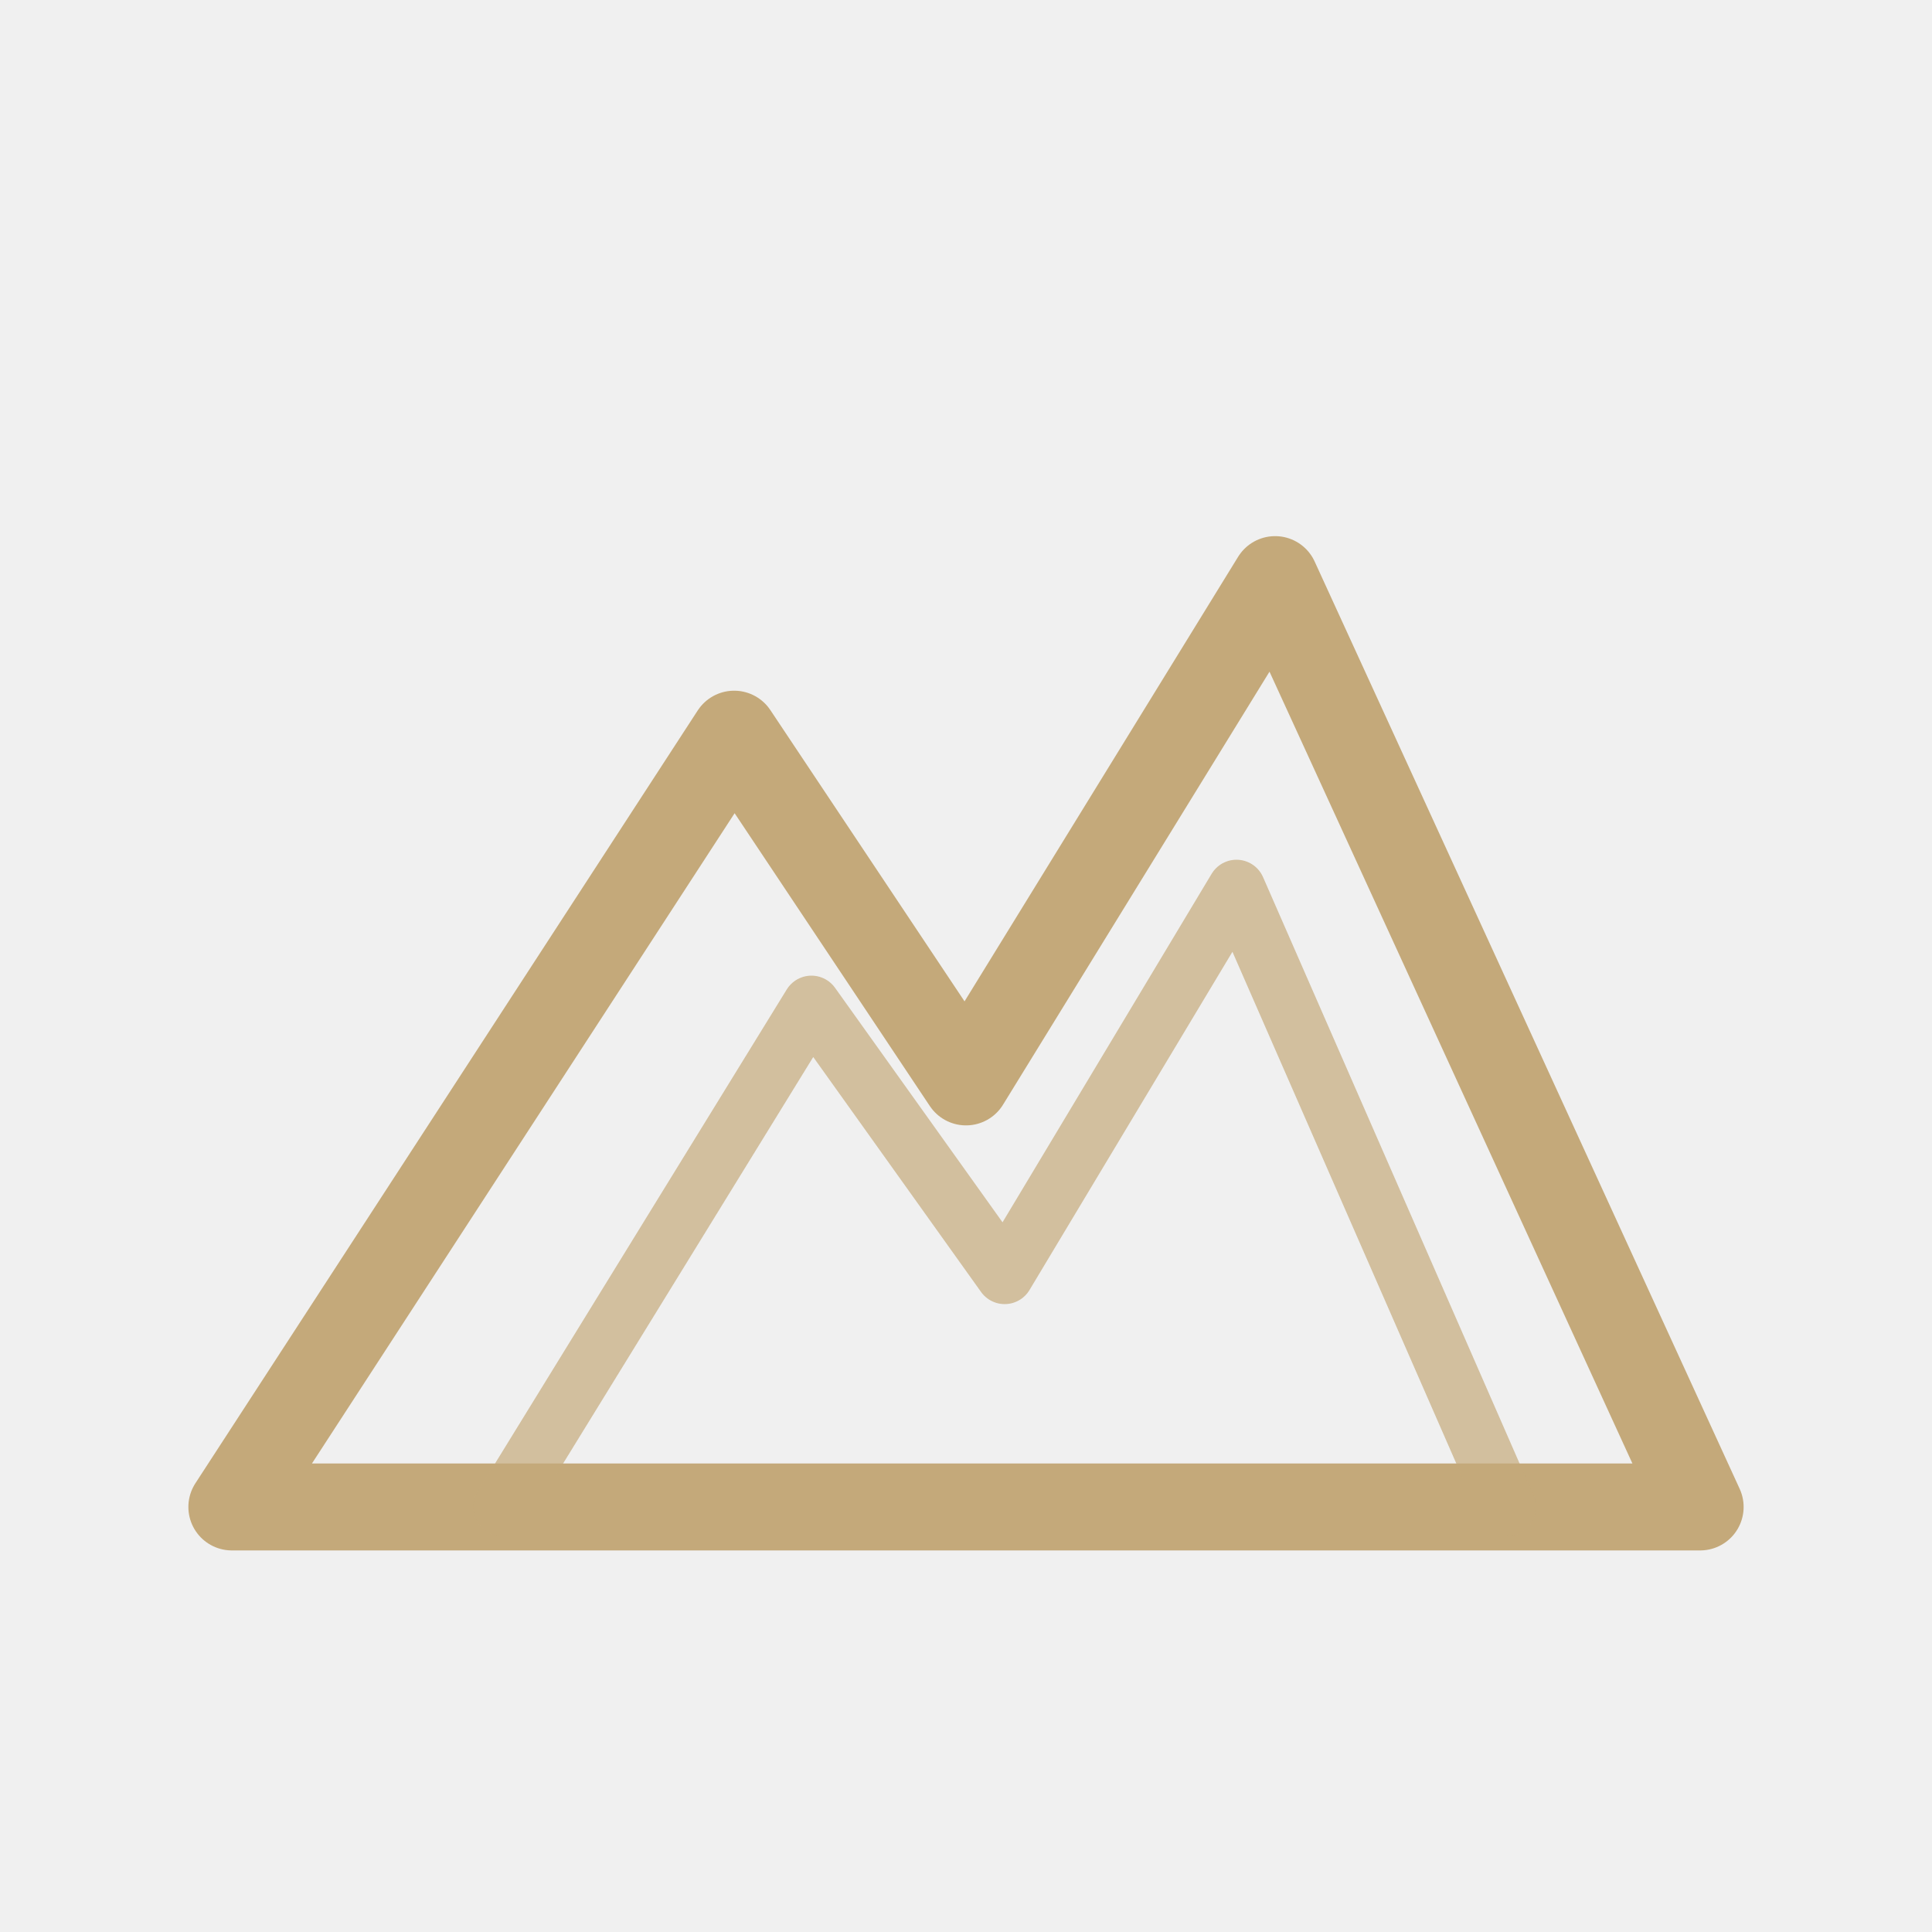
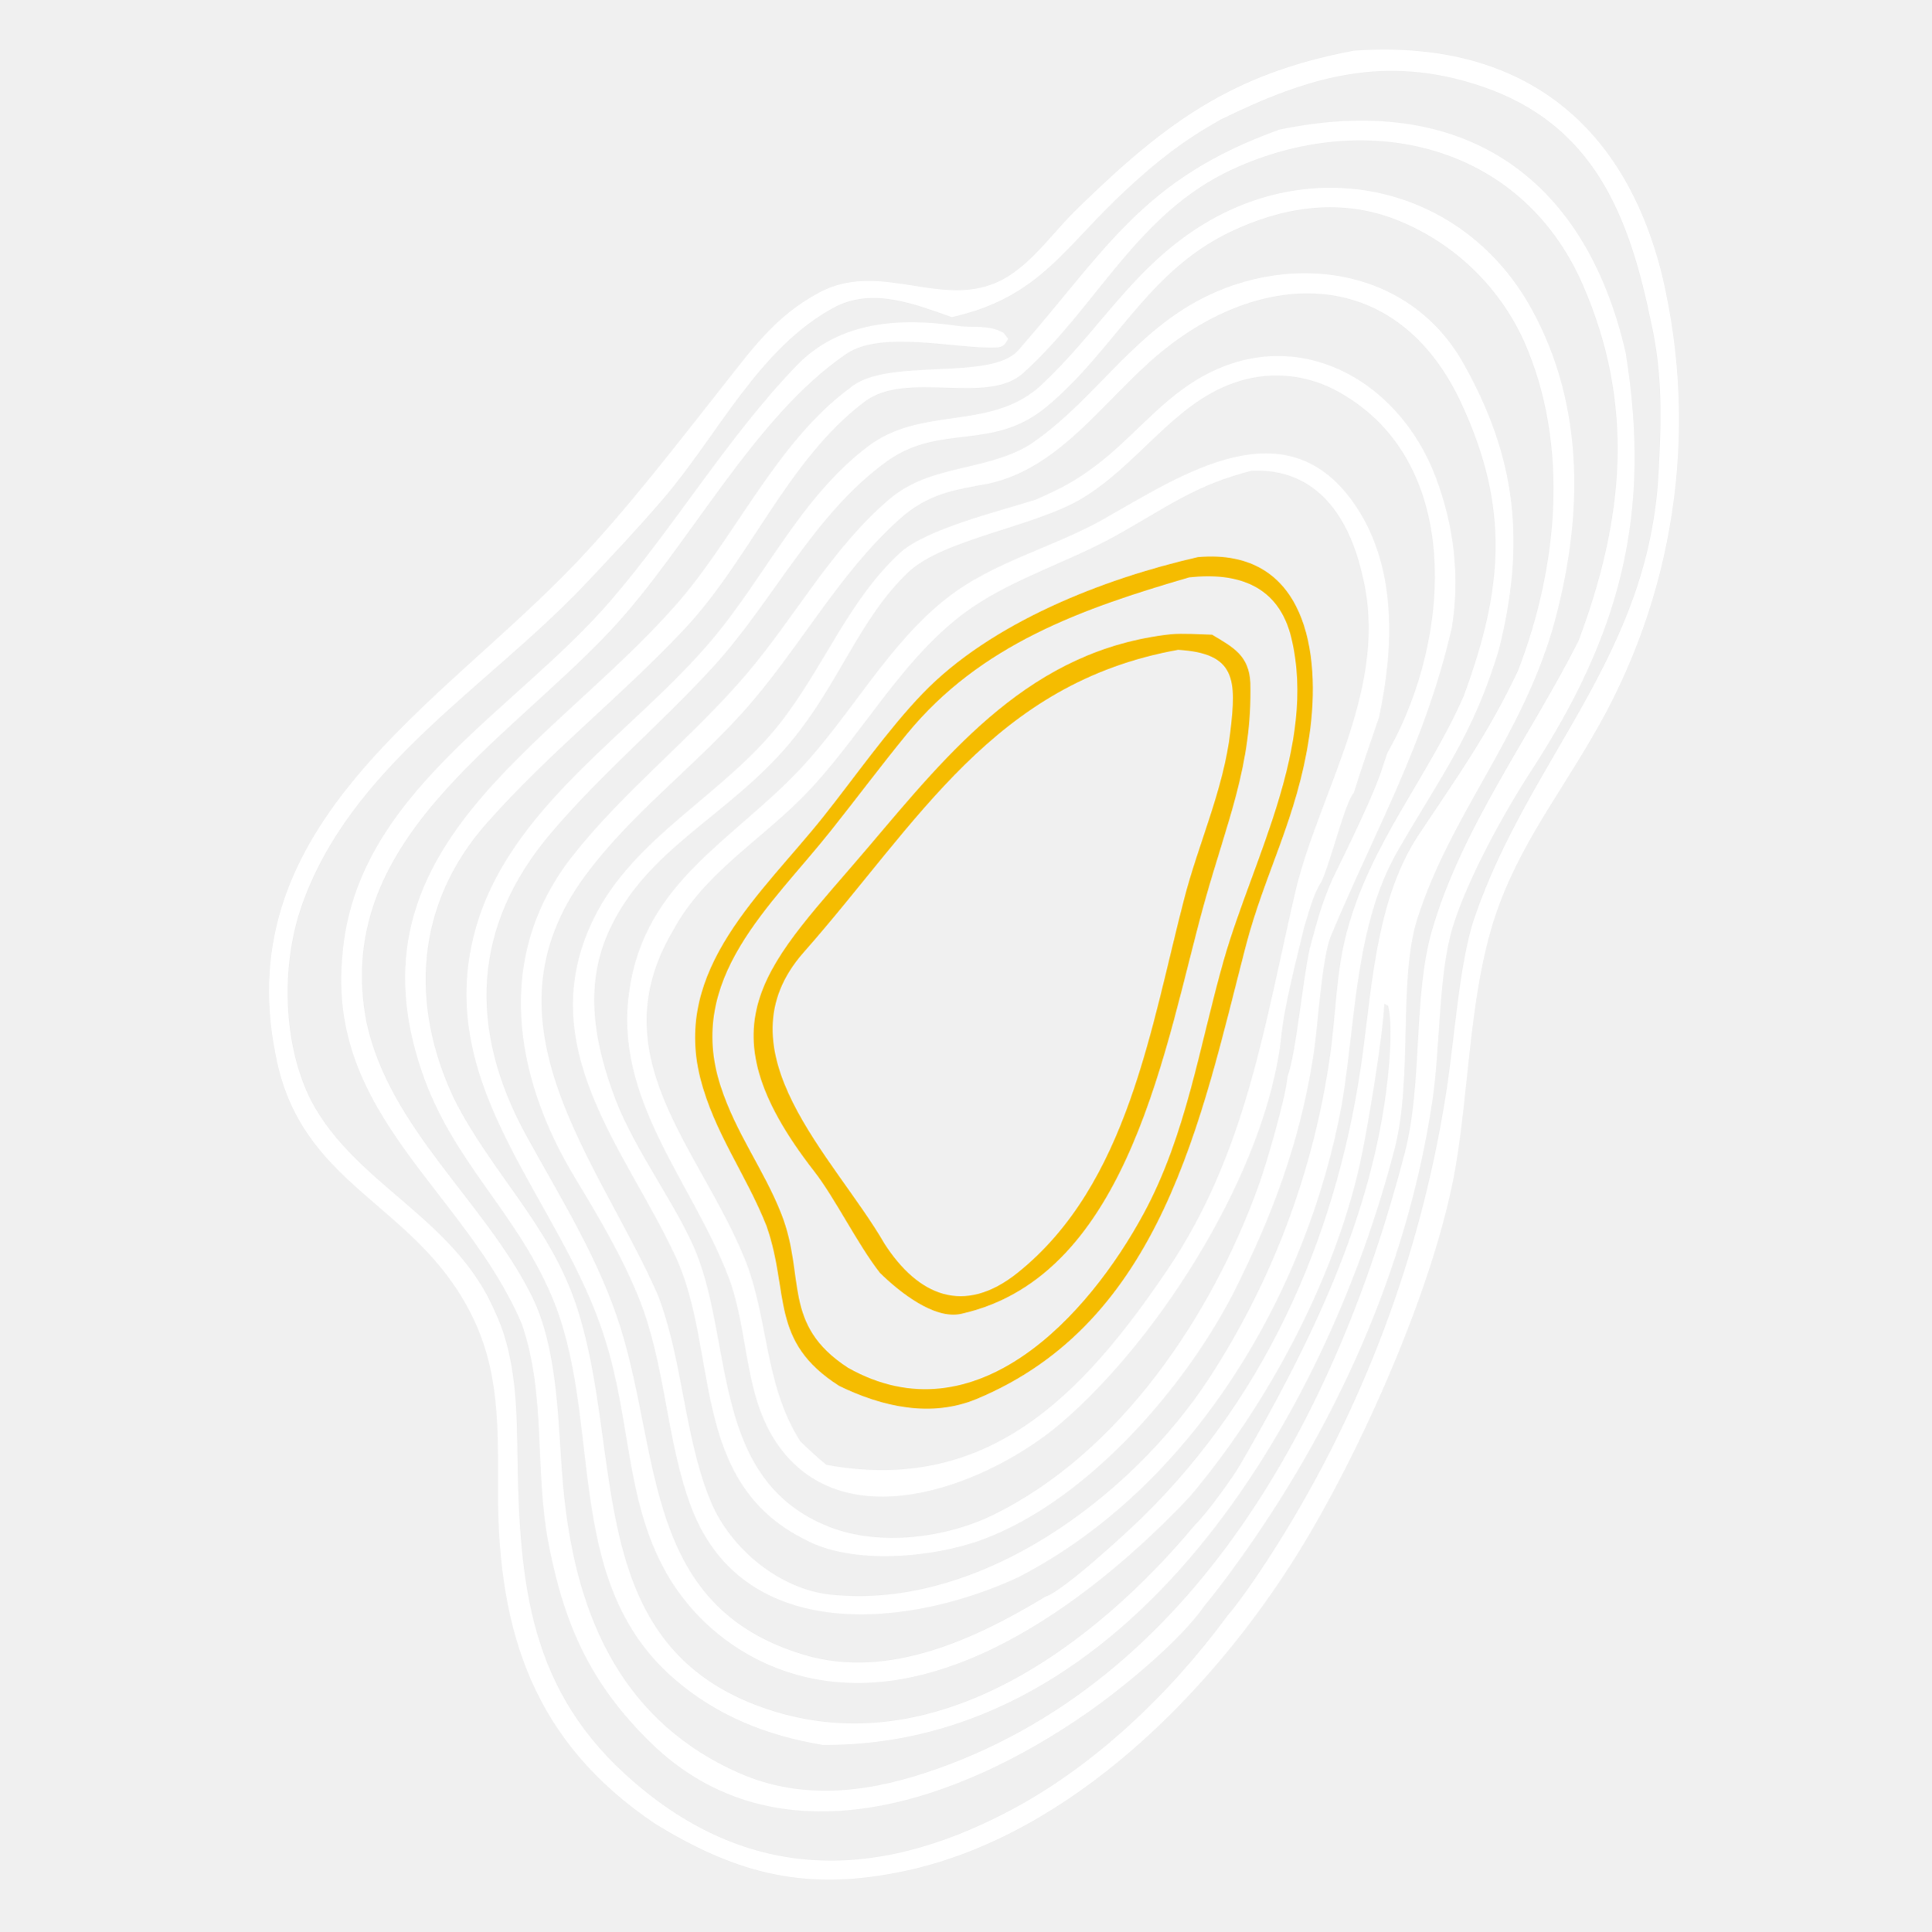
- <svg xmlns="http://www.w3.org/2000/svg" viewBox="0 0 100 100" role="img" aria-label="Terrain mountain mark — layered ridgelines in gold">
-   <path d="M 12 78 L 38 38 L 50 56 L 66 30 L 88 78 Z" fill="none" stroke="#C4A97A" stroke-width="4.5" stroke-linejoin="round" stroke-linecap="round" />
-   <path d="M 26 78 L 42 52 L 52 66 L 64 46 L 78 78 Z" fill="none" stroke="#C4A97A" stroke-width="3" stroke-linejoin="round" stroke-linecap="round" opacity="0.7" />
+ <svg xmlns="http://www.w3.org/2000/svg" viewBox="47 735 580 580" role="img" aria-label="Terrain topographic mark — concentric ivory contours with a gold inner reading">
+   <path d="M 453.529 750.234 C 502.404 746.702 534.614 770.605 546.237 817.947 C 557.329 864.99 549.835 914.5 525.316 956.152 C 513.851 976.045 500.95 992.129 494.512 1015.19 C 488.308 1037.41 487.964 1063.43 484.116 1085.68 C 478.004 1121.03 455.609 1171.26 436.652 1201.73 C 410.829 1243.24 368.478 1286.01 319.474 1296.74 C 289.982 1303.2 268.974 1298.26 243.544 1282.59 C 207.535 1258.2 196.577 1225.7 196.552 1183.38 C 196.54 1163.99 197.255 1146.48 188.127 1128.94 C 170.976 1095.71 137.121 1091.34 129.739 1051.61 C 115.886 982.249 179.29 946.857 220.046 903.99 C 235.388 887.852 249.908 868.88 263.772 851.346 C 272.8 839.928 279.774 829.929 293.067 822.835 C 312.372 812.532 331.672 829.611 350.092 817.794 C 358.29 812.508 363.995 803.892 371.029 797.22 C 397.53 771.413 417.316 757.084 453.529 750.234 z M 332.86 830.221 C 321.797 826.377 309.436 821.301 297.925 827.083 C 274.896 839.235 262.537 865.839 245.961 885.041 C 238.178 894.057 230.796 901.922 222.686 910.492 C 193.373 941.467 151.979 965.301 137.433 1007.43 C 131.347 1025.06 131.846 1048.79 140.436 1065.62 C 153.8 1090.85 183.256 1100.58 195.485 1128.61 C 201.422 1140.95 202.146 1155.18 202.331 1168.79 C 202.855 1207.44 204.638 1240.23 234.582 1267.7 C 269.785 1300 308.902 1300.66 350.154 1278.87 C 375.752 1265.35 398.429 1243.66 415.726 1220.16 C 420.054 1215.18 426.97 1204.75 430.612 1198.93 C 456.292 1158.06 473.461 1112.42 481.091 1064.76 C 483.757 1048.83 485.154 1024.29 489.848 1010.62 C 506.354 962.544 542.087 932.176 545.112 877.513 C 545.965 862.098 546.477 847.494 542.898 831.827 C 536.382 799.942 525.749 772.267 491.939 760.888 C 462.887 751.11 440.016 757.908 413.376 771.002 C 402.142 777.393 394.733 783.185 385.21 791.997 C 366.471 809.335 359.322 824.284 332.86 830.221 z" fill-rule="evenodd" fill="#FFFFFF" />
+   <path d="M 431.216 773.935 C 485.449 762.613 522.957 787.183 535.254 841.041 C 543.092 889.708 533.606 925.361 506.991 966.307 C 498.68 979.094 487.814 998.803 483.344 1013.28 C 478.971 1027.45 479.609 1049.33 477.194 1065.59 C 469.641 1116.43 447.844 1164.12 417.75 1205.54 C 414.882 1209.51 411.897 1213.39 408.8 1217.18 C 401.38 1227.9 384.041 1242.07 373.403 1249.47 C 335.181 1276.06 280.597 1295.77 242.292 1258.24 C 224.396 1240.71 216.536 1223.14 211.825 1199.04 C 207.414 1176.49 211.128 1153.99 203.69 1132.57 C 186.628 1092.67 145.024 1069.97 149.857 1021.7 C 153.752 973.599 201.712 948.688 230.339 915.457 C 249.865 892.791 265.659 866.101 286.286 844.756 C 299.302 831.288 317.487 830.389 334.524 832.854 C 339.478 833.57 343.635 832.38 348.35 834.912 L 349.789 836.757 C 348.789 838.362 348.459 839.24 346.223 839.34 C 334.438 839.867 311.771 834.048 301.211 841.235 C 273.171 860.319 253.686 899.51 230.319 924.387 C 197.848 958.956 146.639 987.967 157.034 1042.03 C 163.998 1074.05 192.455 1095.78 206.575 1124.01 C 214.852 1140.56 214.473 1162.91 216.084 1181.02 C 219.354 1217.77 232.063 1250.22 267.009 1266.61 C 286.061 1275.72 305.749 1273.75 324.993 1267.42 C 405.993 1240.77 448.904 1158.65 468.913 1081.22 C 474.345 1060.2 471.355 1034.4 477.063 1014.52 C 485.85 983.917 506.792 955.811 521.099 927.466 C 534.697 891.135 538.286 856.621 522.206 820.132 C 503.582 777.867 456.863 767.457 417.073 785.868 C 388.454 799.109 376.643 826.873 354.237 847.087 C 343.34 856.828 319.079 845.996 306.552 855.709 C 283.461 873.19 272.091 903.234 252.336 924.151 C 232.994 944.63 212.064 960.888 193.185 982.181 C 171.811 1006.29 169.827 1036.48 183.389 1065.09 C 194.482 1087.04 211.67 1102.54 219.812 1126.32 C 234.987 1170.64 220.882 1229.26 277.249 1248.27 C 327.808 1265.32 375.783 1229.14 406.018 1192.83 C 409.238 1189.81 417.14 1178.93 419.491 1174.87 C 440.288 1138.96 459.251 1100.68 463.787 1058.88 C 464.443 1052.83 465.24 1042.77 463.903 1037.05 L 462.737 1036.46 C 462.366 1046.33 457.54 1075.18 455.358 1084.88 C 447.506 1119.79 427.321 1157.48 404.138 1184.71 C 376.871 1213.51 332.429 1248.5 289.57 1238.81 C 272.396 1234.93 257.506 1224.3 248.25 1209.32 C 234.738 1187.21 236.765 1162.6 228.72 1137.27 C 215.864 1095.48 176.985 1062.3 189.548 1014.97 C 199.519 977.394 237.521 955.044 261.139 926.757 C 277.057 907.694 287.555 884.353 307.628 869.092 C 323.701 856.873 343.797 864.372 358.93 851.367 C 377.217 834.639 387.083 815.039 409.248 801.866 C 443.941 781.248 486.897 791.743 506.775 827.433 C 523.361 857.215 522.447 891.597 513.293 923.895 C 503.477 957.221 482.614 979.801 472.677 1010.92 C 466.871 1029.11 471.386 1058.63 465.83 1080.11 C 445.003 1160.63 386.569 1259.65 294.045 1259.04 C 277.549 1256.29 262.323 1250.43 249.198 1238.95 C 215.184 1209.19 228.562 1160.95 212.47 1123.77 C 201.353 1098.09 182.954 1083.9 173.695 1056.87 C 150.658 989.632 211.961 959.684 249.665 917.035 C 267.579 896.889 280.113 867.761 302.305 851.502 C 313.185 842.114 344.544 849.641 352.832 840.182 C 379.566 809.667 390.191 788.667 431.216 773.935 z M 360.952 1214.55 C 366.433 1212.81 385.593 1195.1 390.38 1190.41 C 428.576 1152.9 449.487 1103.17 456.38 1050.68 C 459.196 1029.24 460.8 1004.18 473.144 985.626 C 484.758 968.172 493.878 955.54 502.944 936.37 C 514.902 905.343 518.469 868.688 504.796 837.614 C 497.06 820.46 482.792 807.107 465.164 800.524 C 448.607 794.483 431.83 797.256 416.324 804.707 C 391.544 816.615 381.975 839.796 361.605 856.92 C 345.167 870.739 329.687 861.956 313.521 873.41 C 291.257 889.414 279.237 915.579 261.015 935.44 C 245.105 952.781 227.874 967.073 212.513 985.122 C 188.623 1013.19 187.564 1044.17 204.99 1075.97 C 215.289 1094.76 226.868 1112.99 233.337 1133.69 C 245.491 1172.59 240.191 1217.75 288.679 1232.07 C 313.86 1239.51 339.952 1227.26 360.952 1214.55 z" fill-rule="evenodd" fill="#FFFFFF" />
+   <path d="M 352.834 1208.69 C 320.127 1223.88 270.517 1229.07 254.693 1187.92 C 246.988 1167.54 247.05 1145.35 238.905 1124.94 C 233.887 1112.44 226.639 1100.24 219.666 1088.7 C 201.111 1057.99 195.409 1021.98 218.907 992.117 C 234.491 972.313 255.065 956.438 271.414 937.174 C 285.901 920.104 296.918 899.465 314.191 884.838 C 326.596 874.355 342.855 876.673 356.252 868.559 C 373.255 857.176 383.954 840.062 401.193 828.65 C 428.929 810.083 468.813 812.82 486.454 844.036 C 502.704 872.79 505.042 898.349 497.248 929.783 C 489.626 955.519 479.764 967.968 466.722 990.639 C 453.94 1012.86 454.152 1041.91 450.043 1066.41 C 439.674 1123.26 405.349 1181.58 352.834 1208.69 z M 486.589 944.083 C 498.546 911.729 500.47 887.431 485.846 855.992 C 466.654 814.732 426.148 815.086 394.762 841.525 C 378.787 854.981 365.959 874.734 345.185 879.927 L 343.943 880.227 C 333.326 882.098 325.616 883.343 317.214 890.837 C 298.433 907.668 286.818 930.357 269.982 949.018 C 254.659 966.003 236.141 979.765 222.709 998.026 C 190.091 1042.25 226.561 1083.24 244.454 1123.66 C 252.165 1143.48 252.364 1166.38 260.435 1185.89 C 266.277 1200.01 281.041 1212.33 296.554 1213.94 C 341.568 1218.61 387.049 1184.19 410.018 1149.13 C 429.134 1119.81 441.58 1086.65 446.476 1051.99 C 448.216 1039.84 448.247 1027.27 451.412 1015.23 C 458.482 988.335 475.741 968.757 486.589 944.083 z" fill-rule="evenodd" fill="#FFFFFF" />
+   <path d="M 358.156 885.013 C 365.181 881.925 369.864 879.556 376 874.901 C 386.641 866.956 394.632 856.326 406.004 849.306 C 435.288 831.227 466.907 848.396 478.201 878.328 C 483.669 892.818 485.499 908.105 483.033 923.47 C 475.035 958.337 460.19 983.877 446.676 1016.18 C 444.081 1022.38 442.788 1042.72 441.693 1050.34 C 438.276 1074.13 430.782 1095.99 420.26 1117.56 C 405.937 1148.67 374.489 1185.61 341.655 1197.53 C 327.097 1202.81 302.852 1205.11 288.741 1197.36 C 253.836 1179.99 263.001 1140.66 249.889 1112.38 C 235.076 1080.43 206.475 1049.47 225.245 1010.99 C 237.292 986.288 264.245 973.856 281.216 952.257 C 294.392 935.488 301.854 915.131 317.488 900.856 C 325.575 893.734 347.117 888.54 358.156 885.013 z M 433.719 1058.22 C 436.198 1051.83 438.225 1029.53 440.357 1019.89 C 442.538 1011.82 443.816 1006.71 447.14 999.111 C 451.293 990.537 459.927 973.288 462.401 964.9 L 463.686 961.09 L 464.281 960.045 C 482.922 926.563 486.941 872.362 447.609 851.916 C 438.212 847.118 427.242 846.445 417.329 850.059 C 399.298 856.467 388.861 874.55 371.884 884.714 C 357.736 893.185 330.265 896.893 319.778 906.844 C 305.059 920.812 299.1 940.204 284.481 957.807 C 265.852 980.237 241.019 989.692 229.703 1014.99 C 222.239 1031.67 225.68 1049 231.858 1065.24 C 237.698 1080.6 250.86 1097.99 256.225 1111.58 C 267.235 1139.48 260.728 1179.74 296.146 1193.62 C 311.047 1199.46 330.944 1196.96 345.139 1190.05 C 383.358 1171.43 410.926 1130.15 424.975 1091.15 C 427.409 1084.39 433.101 1064.96 433.719 1058.22 z" fill-rule="evenodd" fill="#FFFFFF" />
+   <path d="M 431.802 1046.36 C 427.531 1085.85 395.902 1136.45 365.783 1162.29 C 344.994 1180.13 302.937 1197.45 281.916 1170.67 C 270 1155.48 272.325 1135.61 265.719 1118.34 C 254.844 1089.93 230.955 1064.87 236.061 1032.23 C 240.738 999.768 267.204 987.446 287.55 965.704 C 302.597 949.626 313.965 928.209 331.338 914.66 C 345.251 903.705 363.22 899.473 378.176 891.047 C 401.78 877.749 433.627 855.845 454.406 887.312 C 466.523 905.661 465.66 929.431 461.144 950.491 C 458.634 957.912 455.883 965.644 453.599 973.106 C 451.028 975.711 446.713 993.742 443.853 999.833 C 441.297 1003.72 440.217 1008.71 438.739 1013.24 C 436.626 1022.03 432.567 1037.77 431.802 1046.36 z M 287.341 1167.87 C 290.112 1170.55 292.193 1172.48 295.159 1174.94 C 343.603 1183.81 372.001 1154.16 397.459 1116.6 C 421.517 1081.11 426.82 1042.23 436.278 1001.81 C 443.788 971.576 464.504 940.815 456.095 907.419 C 452.189 890.302 442.445 875.458 422.899 876.369 C 405.962 880.588 397.009 887.599 381.926 895.974 C 368.429 903.468 351.981 908.564 339.096 917.329 C 317.788 931.824 305.455 957.169 287.279 975.173 C 274.013 988.314 258.159 997.785 249.119 1014.47 C 227.028 1051.87 256.623 1079.15 270.428 1112.49 C 277.919 1130.58 276.317 1150.53 287.341 1167.87 z" fill-rule="evenodd" fill="#FFFFFF" />
+   <path d="M 406.741 902.321 C 439.232 899.458 443.88 931.076 440.237 955.891 C 436.583 980.785 426.848 997.06 421.054 1019.47 C 407.623 1071.43 395.949 1132.06 340.212 1155.19 C 326.718 1160.75 312.144 1157.62 299.058 1151.24 C 277.965 1137.83 284.261 1123.32 277.206 1103.18 C 271.087 1087.71 261.397 1075.05 257.29 1058.67 C 249.055 1025.83 275.911 1003.33 294.282 980.279 C 303.411 968.822 313.659 954.13 324.062 943.321 C 344.621 921.958 378.351 908.816 406.741 902.321 z M 301.688 1145.79 C 340.003 1167.38 373.856 1130.21 390.513 1099.41 C 403.364 1075.62 407.21 1049.11 414.503 1023.49 C 423.114 993.225 442.58 959.224 434.867 926.717 C 431.083 910.771 418.665 906.808 404.158 908.397 C 371.884 917.802 341.444 928.51 319.38 955.424 C 311.568 964.953 303.993 975.114 296.539 984.467 C 278.466 1007.23 252.961 1028.77 263.363 1061.04 C 268.014 1075.48 276.489 1086.34 281.703 1099.71 C 289.03 1118.5 281.675 1132.78 301.688 1145.79 z" fill-rule="evenodd" fill="#F5BC00" />
+   <path d="M 398.603 925.485 C 402.068 925.161 407.407 925.499 411.029 925.616 C 417.482 929.469 422.114 931.867 422.519 940.128 C 423.085 964.807 415.63 981.339 408.752 1005.96 C 397.075 1047.76 386.63 1118.22 335.667 1129.58 C 327.551 1131.39 317.051 1122.94 311.276 1117.29 C 304.461 1108.55 297.821 1094.87 291.534 1086.79 C 256.301 1041.53 277.997 1024.54 307.827 989.355 C 332.496 960.26 356.743 930.131 398.603 925.485 z M 312.677 1108.59 C 322.68 1124.03 336.401 1130.22 352.578 1117.29 C 385.791 1090.74 392.611 1043.53 402.68 1004.83 C 407.006 988.128 414.494 972.048 416.515 954.718 C 418.33 939.16 418.249 931.189 400.815 930.159 C 345.342 940.131 322.758 982.03 288.349 1021.03 C 262.292 1050.57 297.62 1082.5 312.677 1108.59 z" fill-rule="evenodd" fill="#F5BC00" />
</svg>
